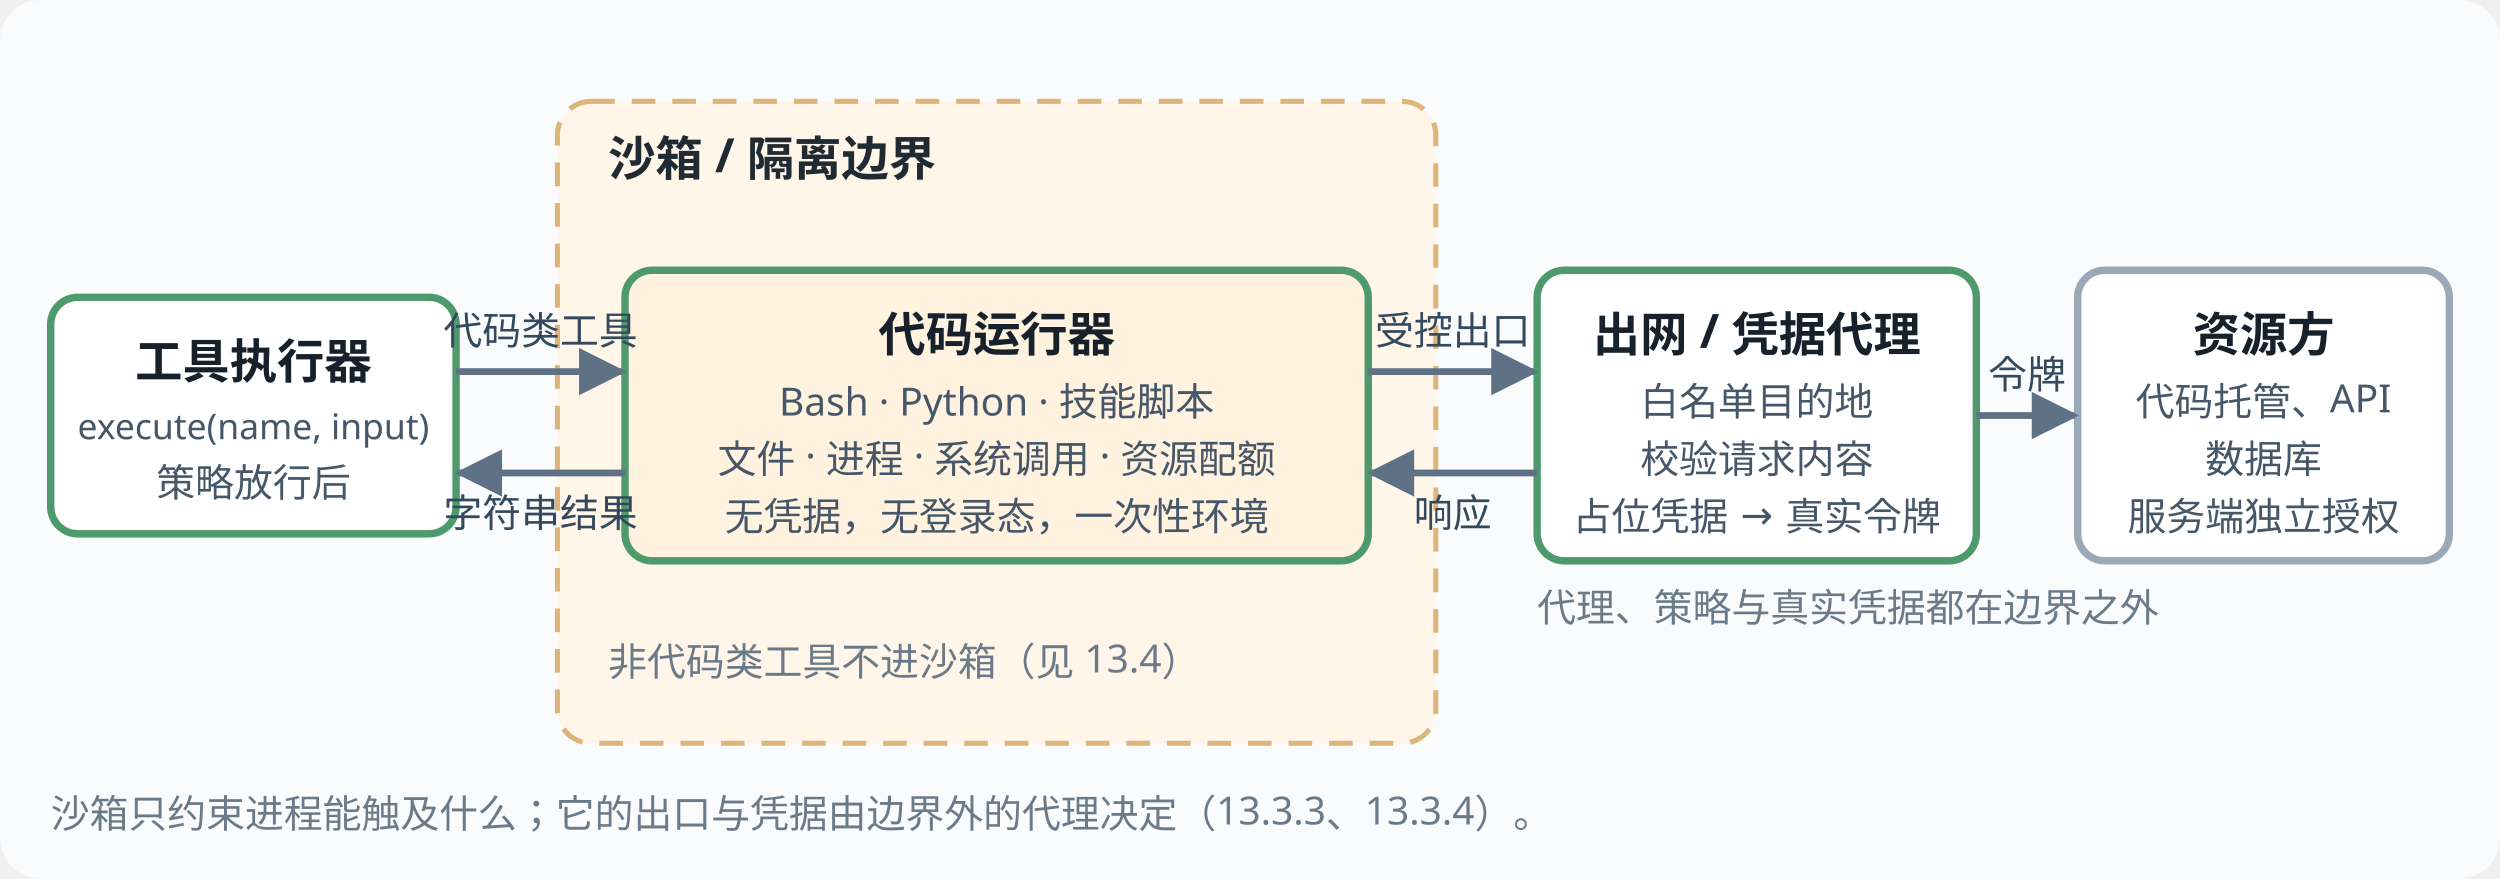
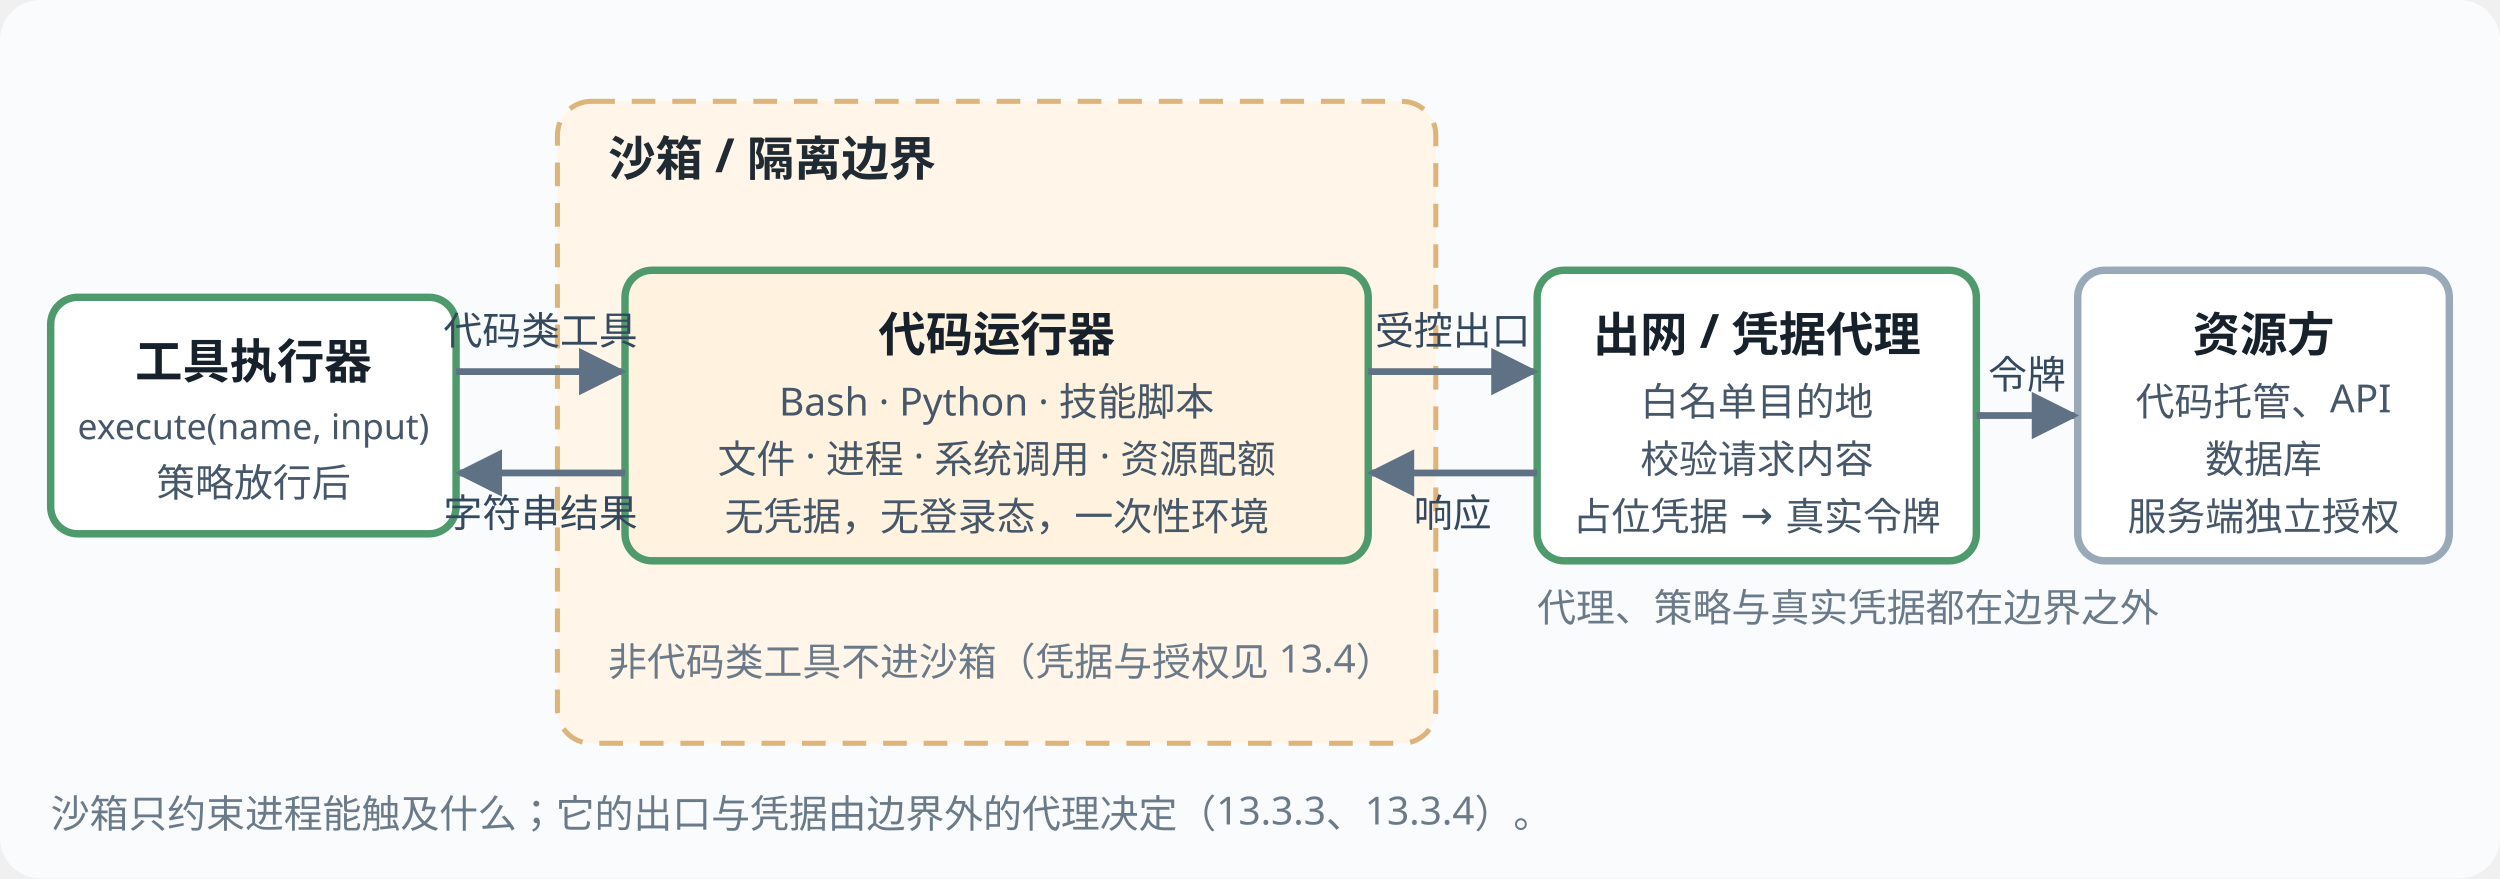
<svg xmlns="http://www.w3.org/2000/svg" viewBox="0 0 740 260" style="width:100%;max-width:740px;height:auto;display:block" role="img" aria-labelledby="sb-title sb-desc">
  <defs>
    <style>
      .sb-bg { fill: #f9fbfd; }
      .sb-grp { fill: #fff5e8; stroke: #ddb57a; stroke-width: 1.5; stroke-dasharray: 7 5; }
      .sb-grp-title { font: 700 14px 'Microsoft YaHei', 'PingFang SC', sans-serif; fill: #1f2a33; }
      .sb-box { fill: #ffffff; stroke-width: 2.2; }
      .sb-z-enforce { stroke: #4f9a6c; }
      .sb-z-data { stroke: #9aa9b8; }
      .sb-z-isolated { stroke: #d8a354; }
      .sb-f-untrusted { fill: #fff3e0; }
      .sb-t { font: 700 14px 'Microsoft YaHei', 'PingFang SC', sans-serif; fill: #16212b; text-anchor: middle; }
      .sb-b { font: 500 11.5px 'Microsoft YaHei', 'PingFang SC', sans-serif; fill: #465769; text-anchor: middle; }
      .sb-line { stroke: #5f7184; stroke-width: 2; fill: none; marker-end: url(#sb-arrow); }
      .sb-e { font: 500 11.5px 'Microsoft YaHei', 'PingFang SC', sans-serif; fill: #34495e; text-anchor: middle; }
      .sb-note { font: 500 11.5px 'Microsoft YaHei', 'PingFang SC', sans-serif; fill: #6b7a89; }
    </style>
    <marker id="sb-arrow" viewBox="0 0 10 10" refX="9" refY="5" markerWidth="7" markerHeight="7" orient="auto-start-reverse">
      <path d="M 0 0 L 10 5 L 0 10 z" fill="#5f7184" />
    </marker>
  </defs>
  <rect class="sb-bg" x="0" y="0" width="740" height="260" rx="12" />
  <rect class="sb-grp" x="165" y="30" width="260" height="190" rx="10" />
  <text class="sb-grp-title" x="180" y="52">沙箱 / 隔离边界</text>
  <rect class="sb-box sb-z-enforce" x="15" y="88" width="120" height="70" rx="8" />
  <text class="sb-t" x="75" y="112">工具执行器</text>
  <text class="sb-b" x="75" y="130" style="font-size:10.5px">execute(name, input)</text>
  <text class="sb-b" x="75" y="147">策略放行后</text>
  <rect class="sb-box sb-z-enforce sb-f-untrusted" x="185" y="80" width="220" height="86" rx="8" />
  <text class="sb-t" x="295" y="104">代码运行器</text>
  <text class="sb-b" x="295" y="123">Bash · Python · 技能脚本</text>
  <text class="sb-b" x="295" y="140">文件 · 进程 · 系统调用 · 资源配额</text>
  <text class="sb-b" x="295" y="157">无凭据，无登录态，一次性环境</text>
-   <text class="sb-note" x="180" y="200">非代码类工具不进沙箱（见 13.4）</text>
+   <text class="sb-note" x="180" y="200">非代码类工具不进沙箱（凭据与授权见 13.4）</text>
  <rect class="sb-box sb-z-enforce" x="455" y="80" width="130" height="86" rx="8" />
  <text class="sb-t" x="520" y="104">出网 / 凭据代理</text>
  <text class="sb-b" x="520" y="123">白名单目的地</text>
  <text class="sb-b" x="520" y="140">校验请求内容</text>
  <text class="sb-b" x="520" y="157">占位凭据 → 真实令牌</text>
  <rect class="sb-box sb-z-data" x="615" y="80" width="110" height="86" rx="8" />
  <text class="sb-t" x="670" y="104">资源方</text>
  <text class="sb-b" x="670" y="123">代码托管、API</text>
  <text class="sb-b" x="670" y="140">数据库</text>
  <text class="sb-b" x="670" y="157">服务端独立授权</text>
  <path class="sb-line" d="M 135 110 L 184 110" />
  <text class="sb-e" x="160" y="102">代码类工具</text>
  <path class="sb-line" d="M 185 140 L 136 140" />
  <text class="sb-e" x="160" y="156">字符串结果</text>
  <path class="sb-line" d="M 405 110 L 454 110" />
  <text class="sb-e" x="430" y="102">受控出口</text>
  <path class="sb-line" d="M 455 140 L 406 140" />
  <text class="sb-e" x="430" y="156">响应</text>
  <path class="sb-line" d="M 585 123 L 614 123" />
  <text class="sb-e" x="600" y="115">令牌</text>
  <text class="sb-note" x="455" y="184">代理、策略与真实凭据都在边界之外</text>
  <text class="sb-note" x="15" y="245">沙箱只约束进程能触及什么；它的出口与凭据由边界外的代理决定（13.3.3、13.3.4）。</text>
</svg>
